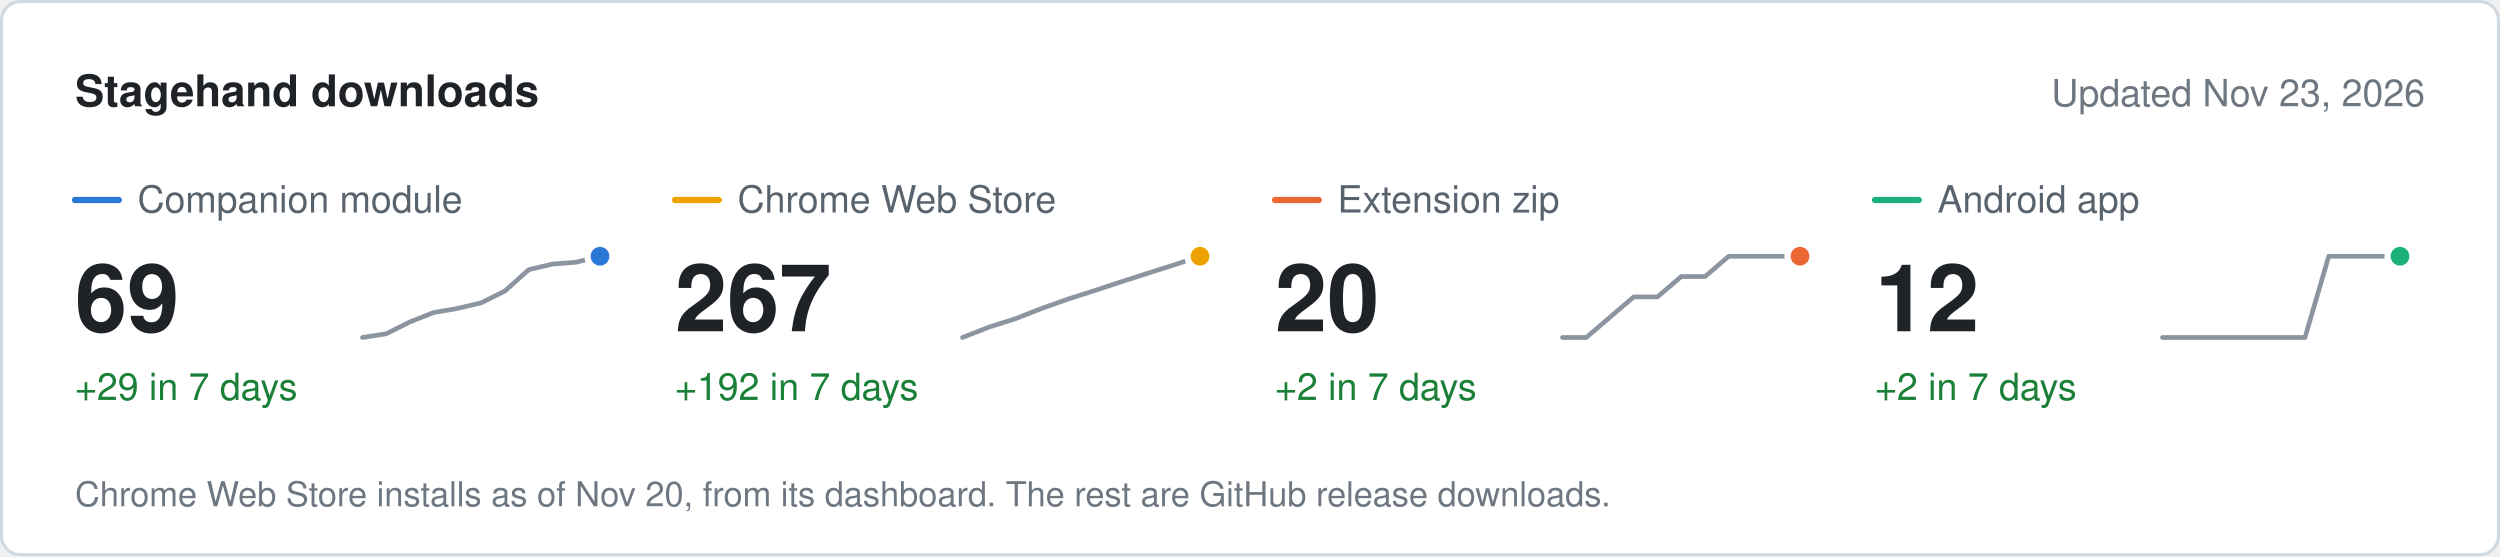
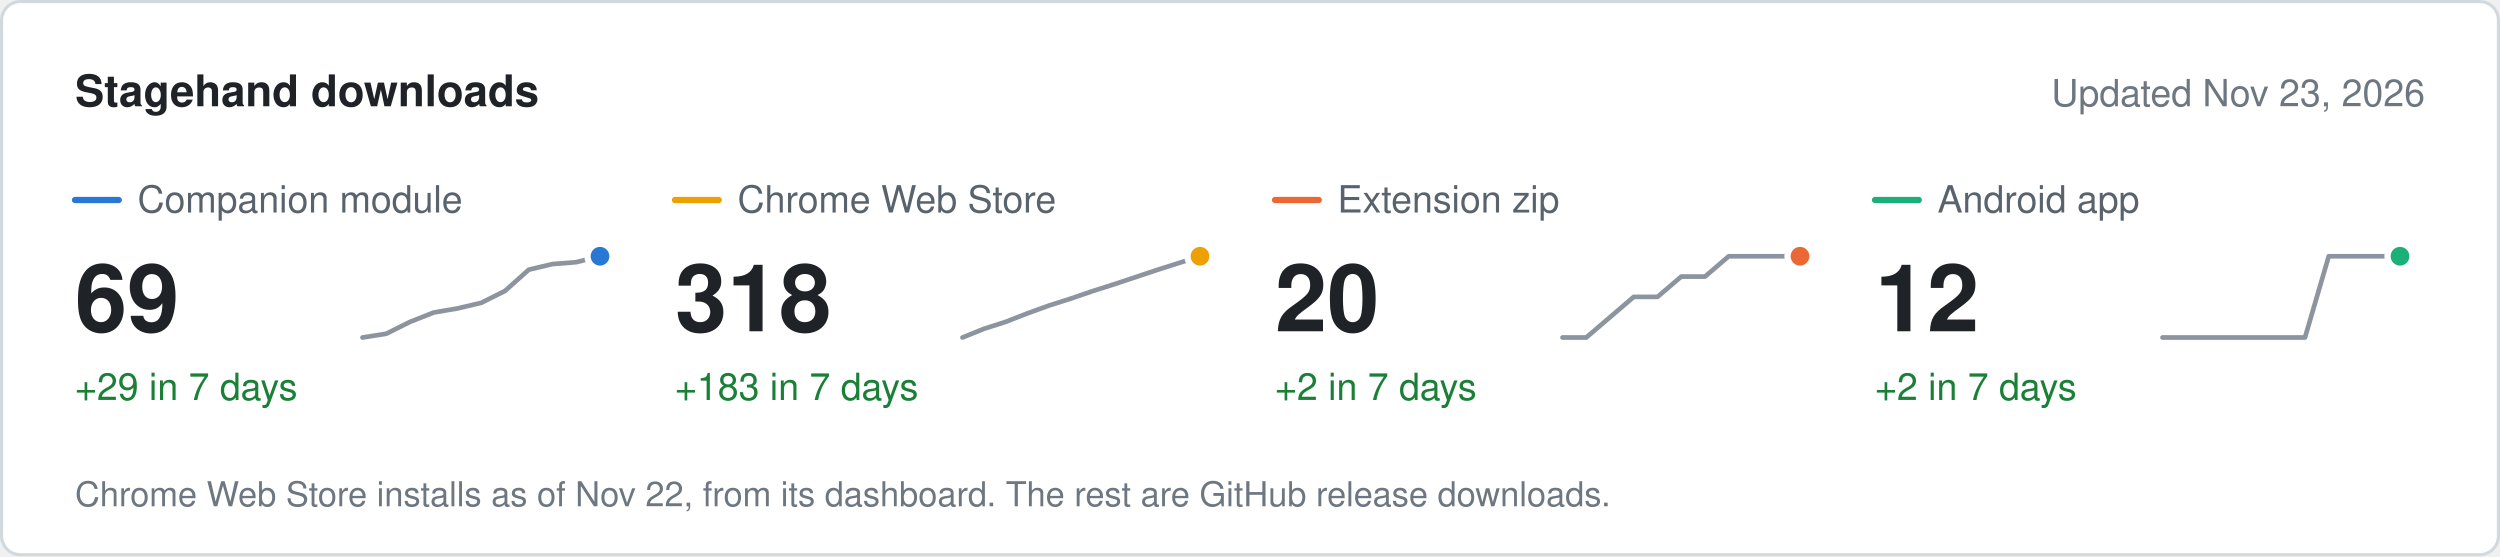
<svg xmlns="http://www.w3.org/2000/svg" width="800" height="178" viewBox="0 0 800 178" role="img" aria-label="Stagehand downloads" font-family="system-ui, -apple-system, &quot;Segoe UI&quot;, Helvetica, Arial, sans-serif">
  <rect x="0.5" y="0.5" width="799" height="177" rx="6" fill="#ffffff" stroke="#d1d9e0" />
  <text x="24" y="34" font-size="14" fill="#1f2328" font-weight="600">Stagehand downloads</text>
  <text x="776" y="34" font-size="12" fill="#6e7781" text-anchor="end">Updated Nov 23, 2026</text>
  <line x1="24" x2="38" y1="64" y2="64" stroke="#2a78d6" stroke-width="2" stroke-linecap="round" />
  <text x="44" y="68" font-size="12" fill="#59636e">Companion module</text>
  <text x="24" y="106" font-size="30" fill="#1f2328" font-weight="600">69</text>
  <text x="24" y="128" font-size="12" fill="#1a7f37">+29 in 7 days</text>
  <path d="M116 108 L123.6 106.8 L131.2 103 L138.8 100 L146.4 98.7 L154 96.9 L161.6 93.1 L169.2 86.3 L176.8 84.5 L184.4 83.9 L192 82" fill="none" stroke="#8c959f" stroke-width="1.5" stroke-linejoin="round" stroke-linecap="round" />
  <circle cx="192" cy="82" r="4" fill="#2a78d6" stroke="#ffffff" stroke-width="2" />
  <line x1="216" x2="230" y1="64" y2="64" stroke="#eda100" stroke-width="2" stroke-linecap="round" />
  <text x="236" y="68" font-size="12" fill="#59636e">Chrome Web Store</text>
-   <text x="216" y="106" font-size="30" fill="#1f2328" font-weight="600">267</text>
-   <text x="216" y="128" font-size="12" fill="#1a7f37">+192 in 7 days</text>
-   <path d="M308 108 L316.4 104.7 L324.9 102 L333.3 98.7 L341.8 95.7 L350.2 93 L358.7 90.2 L367.1 87.5 L375.6 84.8 L384 82" fill="none" stroke="#8c959f" stroke-width="1.5" stroke-linejoin="round" stroke-linecap="round" />
+   <text x="216" y="106" font-size="30" fill="#1f2328" font-weight="600">318</text>
+   <text x="216" y="128" font-size="12" fill="#1a7f37">+183 in 7 days</text>
+   <path d="M308 108 L314.9 105.2 L321.8 103 L328.7 100.3 L335.6 97.8 L342.5 95.6 L349.5 93.2 L356.4 91 L363.3 88.7 L370.2 86.4 L377.1 84.2 L384 82" fill="none" stroke="#8c959f" stroke-width="1.5" stroke-linejoin="round" stroke-linecap="round" />
  <circle cx="384" cy="82" r="4" fill="#eda100" stroke="#ffffff" stroke-width="2" />
  <line x1="408" x2="422" y1="64" y2="64" stroke="#eb6834" stroke-width="2" stroke-linecap="round" />
  <text x="428" y="68" font-size="12" fill="#59636e">Extension zip</text>
  <text x="408" y="106" font-size="30" fill="#1f2328" font-weight="600">20</text>
  <text x="408" y="128" font-size="12" fill="#1a7f37">+2 in 7 days</text>
  <path d="M500 108 L507.6 108 L515.2 101.5 L522.8 95 L530.4 95 L538 88.5 L545.6 88.5 L553.2 82 L560.8 82 L568.4 82 L576 82" fill="none" stroke="#8c959f" stroke-width="1.5" stroke-linejoin="round" stroke-linecap="round" />
  <circle cx="576" cy="82" r="4" fill="#eb6834" stroke="#ffffff" stroke-width="2" />
  <line x1="600" x2="614" y1="64" y2="64" stroke="#1baf7a" stroke-width="2" stroke-linecap="round" />
  <text x="620" y="68" font-size="12" fill="#59636e">Android app</text>
  <text x="600" y="106" font-size="30" fill="#1f2328" font-weight="600">12</text>
  <text x="600" y="128" font-size="12" fill="#1a7f37">+2 in 7 days</text>
  <path d="M692 108 L699.6 108 L707.2 108 L714.8 108 L722.4 108 L730 108 L737.6 108 L745.2 82 L752.8 82 L760.4 82 L768 82" fill="none" stroke="#8c959f" stroke-width="1.5" stroke-linejoin="round" stroke-linecap="round" />
  <circle cx="768" cy="82" r="4" fill="#1baf7a" stroke="#ffffff" stroke-width="2" />
-   <text x="24" y="162" font-size="11" fill="#6e7781">Chrome Web Store installs as of Nov 20, from its dashboard. The rest are GitHub release downloads.</text>
+   <text x="24" y="162" font-size="11" fill="#6e7781">Chrome Web Store installs as of Nov 22, from its dashboard. The rest are GitHub release downloads.</text>
</svg>
